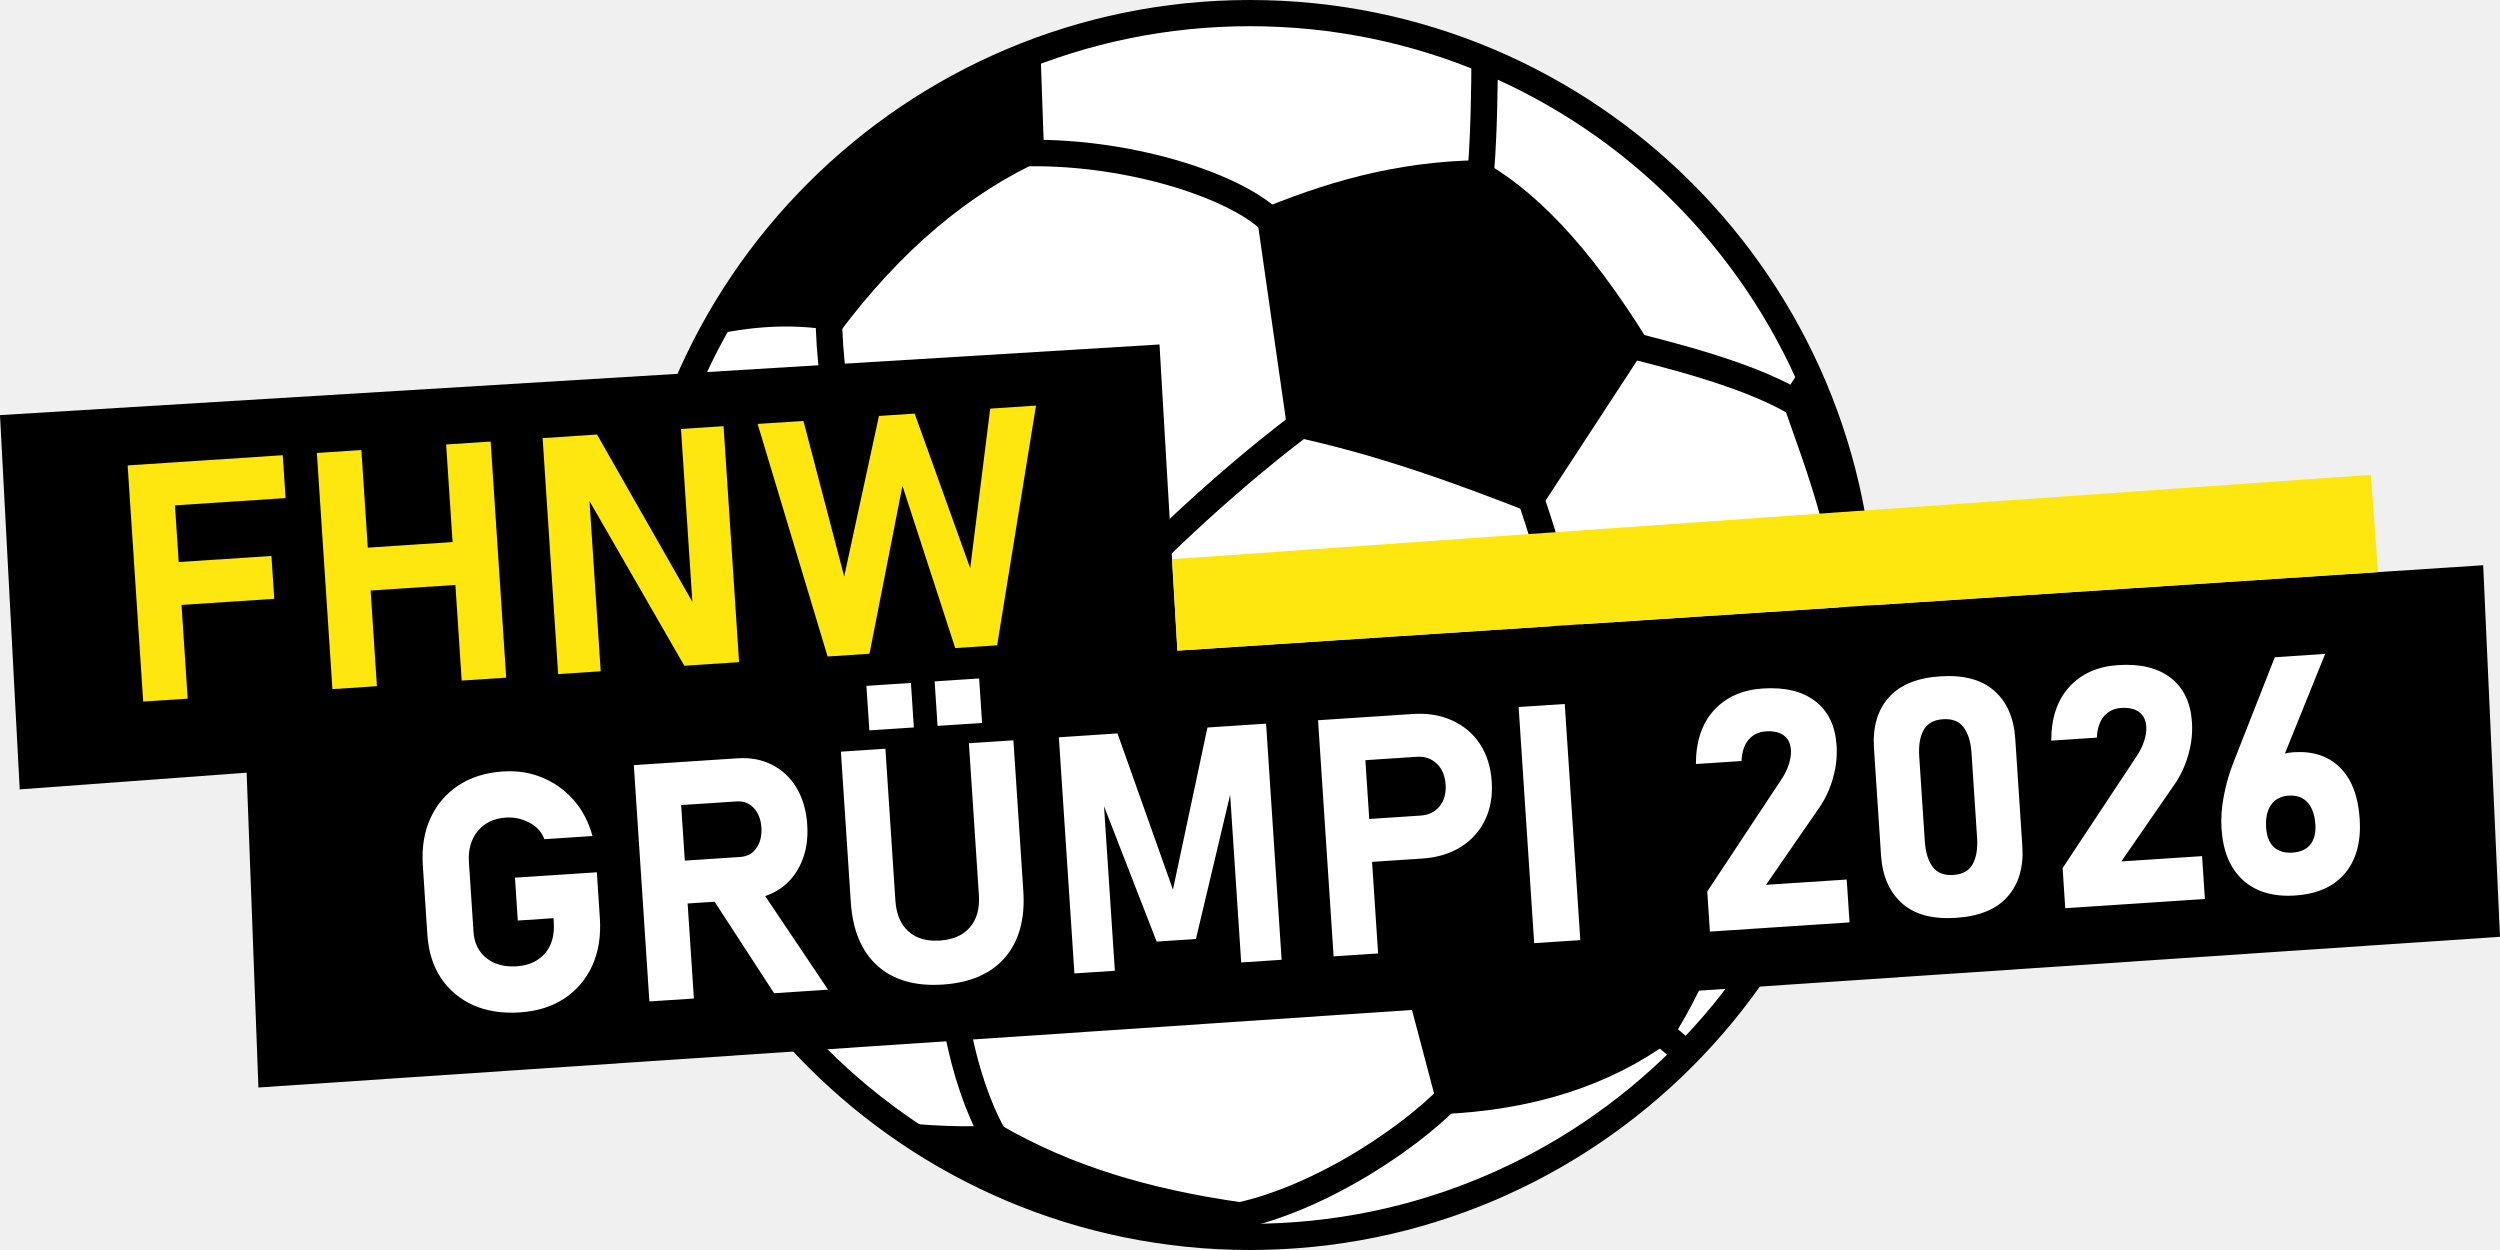
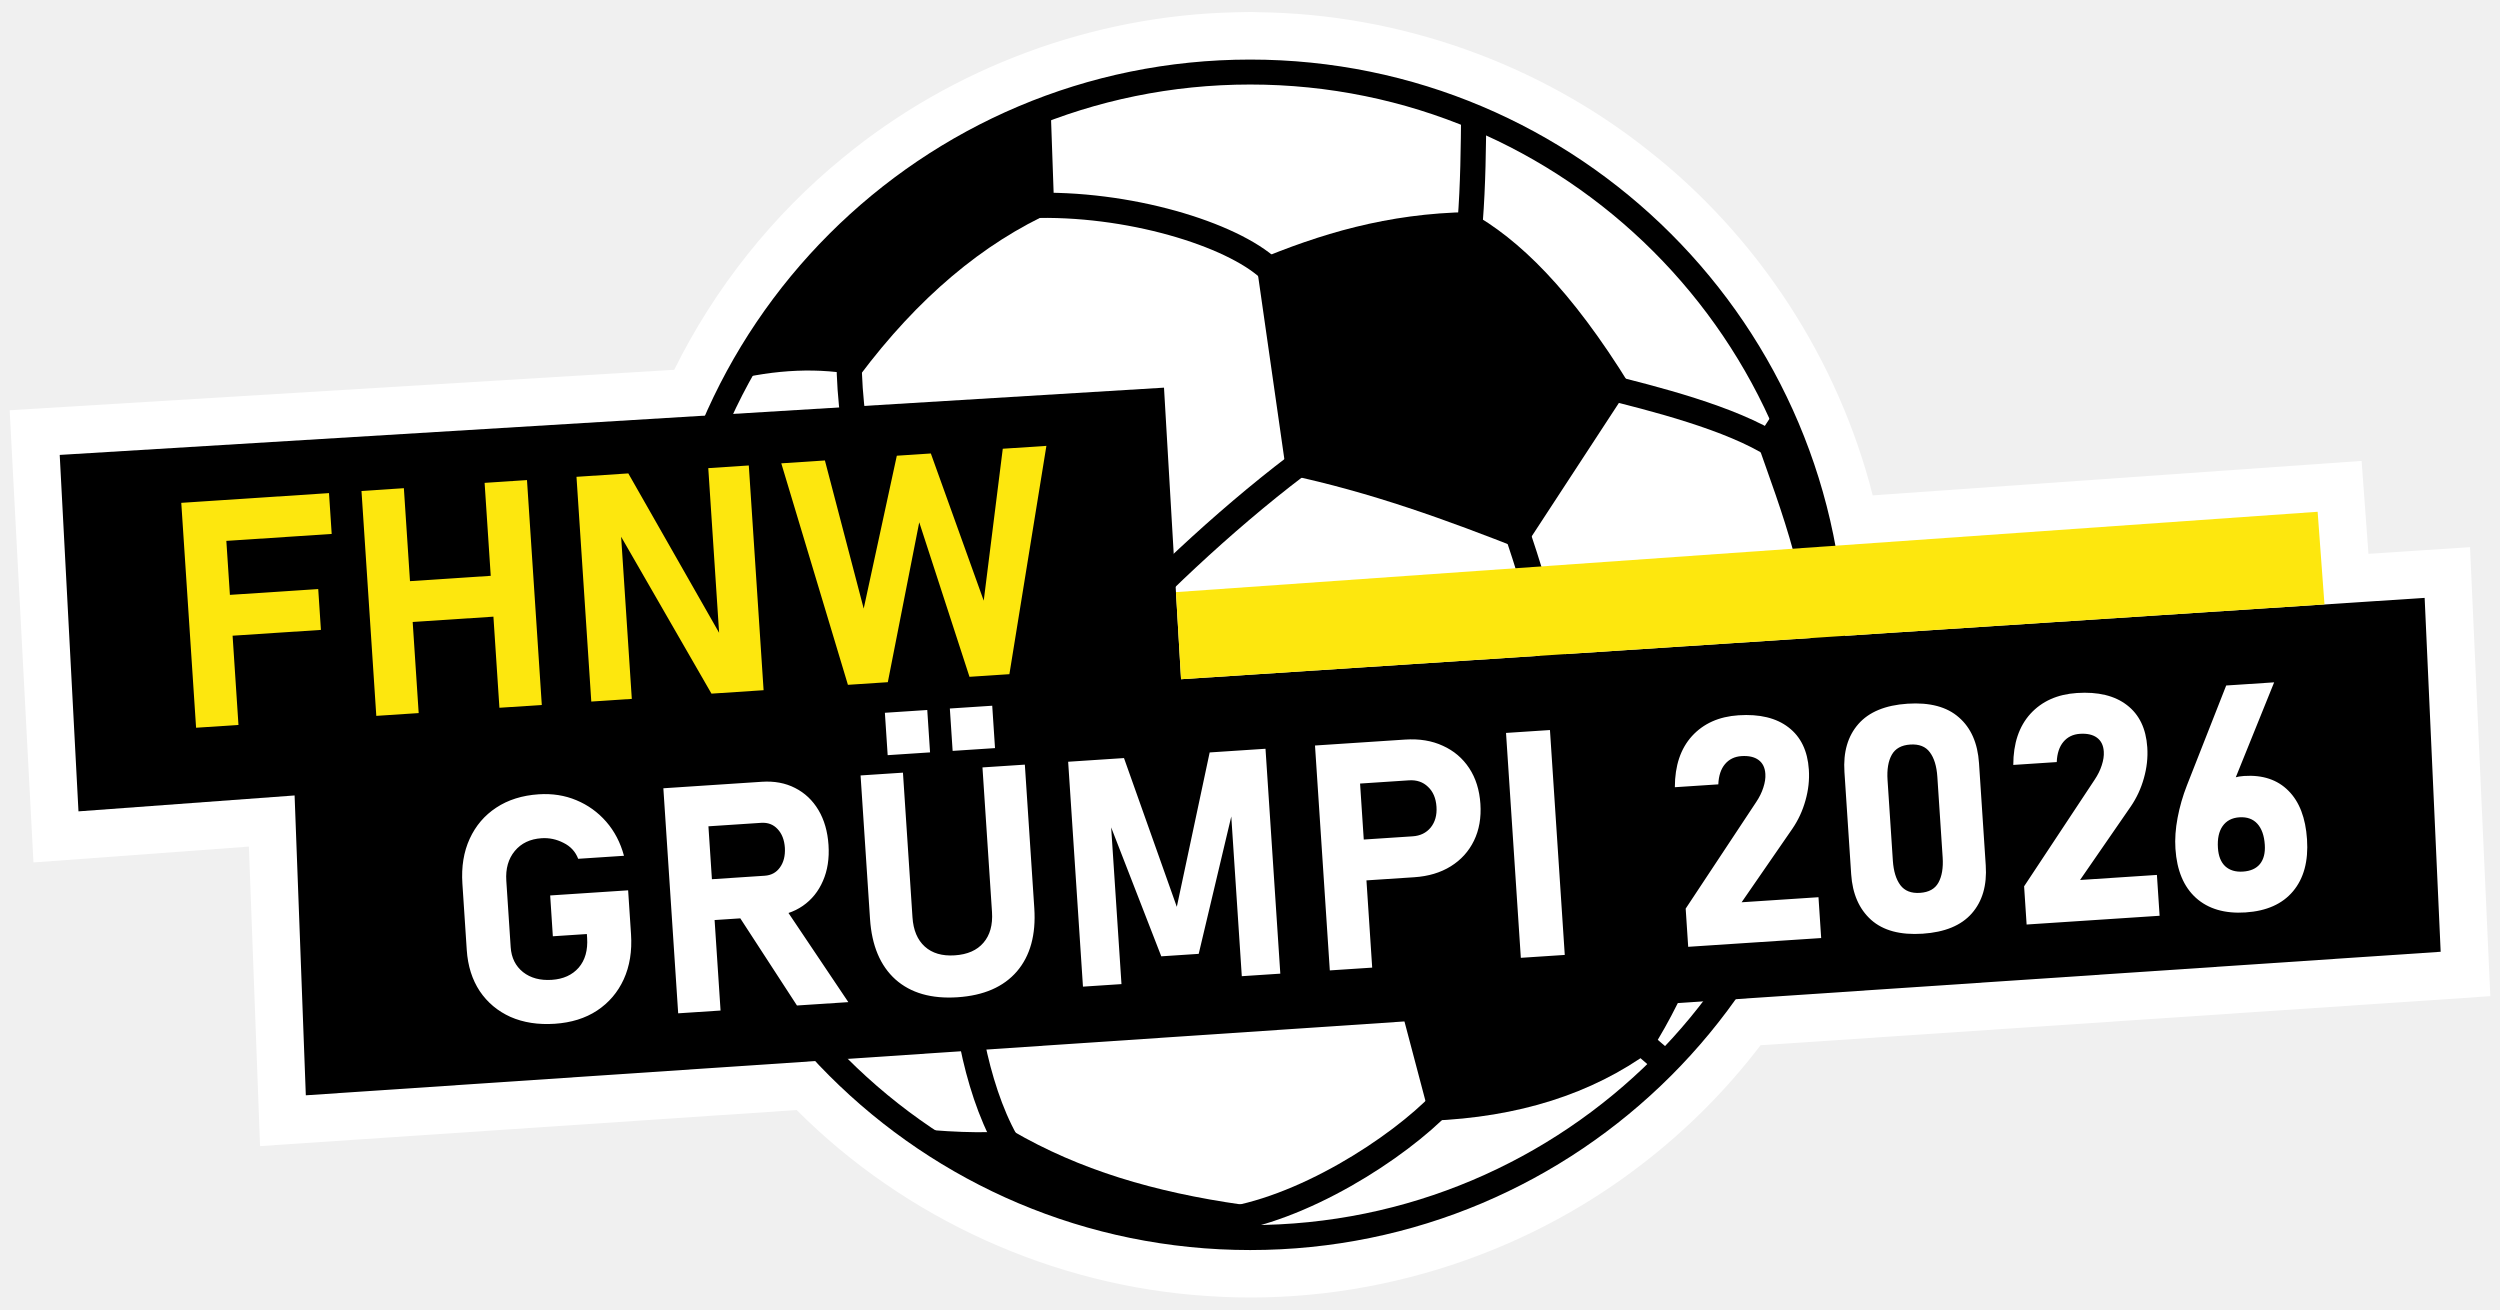
- <svg xmlns="http://www.w3.org/2000/svg" width="200" height="100" viewBox="0 0 200 100" version="1.1">
+ <svg xmlns="http://www.w3.org/2000/svg" width="210" height="110" viewBox="0 0 210 110" version="1.1">
  <g>
-     <circle style="fill:#ffffff;stroke:#000000;stroke-width:2.096" cx="100" cy="50" r="48.952" />
-     <path style="fill:#000000;stroke:none" d="m 69.994,44.487 c 6.062,0.852 11.933,2.534 17.759,4.41 l 4.827,20.56 -16.508,7.39 c -5.07,-3.813 -10.059,-7.805 -13.26,-15.822 1.197,-6.159 3.065,-11.956 7.181,-16.537 z" />
-     <path style="fill:#000000;stroke:none" d="m 100.483,16.898 c 5.319,-2.223 11.002,-3.984 17.994,-4.088 4.08,2.253 8.466,6.498 13.443,14.58 l -9.022,13.803 c -6.322,-2.491 -12.746,-4.851 -19.844,-6.344 z" />
-     <path style="fill:#000000;stroke:none" d="m 111.587,75.603 c 5.962,-4.033 11.129,-8.701 15.502,-14.005 l 12.694,5.31 c -0.846,5.771 -2.883,11.224 -6.112,16.359 -4.977,3.625 -11.147,5.582 -18.508,5.87 z" />
-     <path style="fill:#000000;stroke:none" d="M 56.231,26.996 C 62.074,15.981 71.069,8.146 83.218,3.489 l 0.325,9.237 c -6.012,2.697 -11.462,7.304 -16.35,13.822 -3.373,-0.693 -7.027,-0.544 -10.962,0.448 z" />
-     <path style="fill:#000000;stroke:none" d="m 142.496,31.9 2.108,-3.238 c 3.729,7.928 5.303,16.18 4.723,24.757 l -1.901,-0.407 c -0.338,-9.034 -2.755,-14.889 -4.93,-21.112 z" />
-     <path style="fill:#000000;stroke:none" d="m 80.024,89.985 c 5.632,3.278 11.9,5.145 19.281,6.198 l 0.695,3.263 C 88.533,99.112 78.39,95.63 70.454,89.647 c 3.954,0.457 7.144,0.57 9.57,0.337 z" />
-     <path style="fill:none;stroke:#000000;stroke-width:2.117" d="m 81.478,12.263 c 8.228,-0.299 16.962,2.397 20.143,5.352" />
-     <path style="fill:none;stroke:#000000;stroke-width:2.117" d="m 66.309,25.127 c -0.02,6.536 2.135,15.033 4.022,20.456" />
-     <path style="fill:none;stroke:#000000;stroke-width:2.117" d="M 87.079,49.698 C 91.226,44.936 97.759,38.778 103.812,34.175" />
-     <path style="fill:none;stroke:#000000;stroke-width:2.117" d="m 63.409,61.025 c -4.801,0.639 -9.085,0.562 -11.662,-0.229" />
-     <path style="fill:none;stroke:#000000;stroke-width:2.117" d="m 75.946,75.583 c -0.113,4.538 1.278,11.859 4.025,16.079" />
-     <path style="fill:none;stroke:#000000;stroke-width:2.117" d="m 91.686,69.1 c 5.303,3.082 13.366,5.845 20.735,6.861" />
-     <path style="fill:none;stroke:#000000;stroke-width:2.117" d="m 97.398,97.553 c 6.875,-0.839 15.021,-6.107 18.718,-9.966" />
-     <path style="fill:none;stroke:#000000;stroke-width:2.117" d="m 133.134,82.79 2.153,1.847" />
-     <path style="fill:none;stroke:#000000;stroke-width:2.117" d="m 137.842,68.295 c 4.613,-4.208 8.92,-10.33 10.683,-16.438" />
-     <path style="fill:none;stroke:#000000;stroke-width:2.117" d="m 122.586,40.226 c 2.52,7.509 4.213,15.018 4.827,22.527" />
-     <path style="fill:none;stroke:#000000;stroke-width:2.117" d="m 129.577,27.401 c 4.261,1.058 10.853,2.708 14.555,5.109" />
-     <path style="fill:none;stroke:#000000;stroke-width:2.117" d="m 118.477,13.653 c 0.249,-3.205 0.274,-6.298 0.303,-9.394" />
-     <path style="fill:#000000;stroke:none" d="M 200,74.943 20.673,87.001 19.731,61.814 1.577,63.15 0,33.208 92.76,27.558 94.192,52.05 198.654,45.218" />
-     <path style="fill:#fde70e;stroke:none" d="m 93.764,44.734 95.901,-6.749 0.575,7.783 -96.048,6.282 z" />
-     <path style="fill:#fde70e;stroke:none" d="m 11.455,56.125 -1.244,-18.891 3.56,-0.234 1.244,18.891 z m 0.806,-7.582 -0.226,-3.43 9.68,-0.637 0.226,3.43 z m -0.524,-7.965 -0.226,-3.43 11.109,-0.732 0.226,3.43 z m 25.198,13.869 -1.244,-18.891 3.56,-0.234 1.244,18.891 z m -10.342,0.681 -1.244,-18.891 3.56,-0.234 1.244,18.891 z m 1.146,-7.761 -0.226,-3.43 11.005,-0.725 0.226,3.43 z m 16.913,6.559 -1.243,-18.878 4.353,-0.287 7.982,14.011 -0.29,0.358 -0.975,-14.812 3.404,-0.224 1.243,18.878 -4.379,0.288 -7.942,-13.792 0.29,-0.358 0.961,14.591 z M 67.534,46.116 70.316,33.276 73.174,33.087 77.616,45.452 79.216,32.69 82.879,32.448 79.771,51.626 76.419,51.847 72.197,38.867 69.559,52.299 66.207,52.52 60.61,33.915 64.274,33.674 Z" />
-     <path style="fill:#ffffff;stroke:none" d="m 41.199,70.214 6.548,-0.431 0.243,3.69 q 0.14,2.131 -0.612,3.785 -0.753,1.642 -2.241,2.627 -1.476,0.971 -3.555,1.108 -2.092,0.138 -3.718,-0.577 -1.614,-0.729 -2.583,-2.166 -0.957,-1.451 -1.089,-3.452 l -0.367,-5.574 q -0.14,-2.131 0.613,-3.772 0.753,-1.642 2.229,-2.613 1.488,-0.985 3.567,-1.122 1.715,-0.113 3.164,0.496 1.462,0.608 2.507,1.805 1.044,1.197 1.493,2.864 v 0 l -3.846,0.253 v 0 q -0.347,-0.904 -1.237,-1.341 -0.878,-0.451 -1.839,-0.388 -1.442,0.095 -2.252,1.075 -0.81,0.98 -0.71,2.5 l 0.367,5.574 q 0.088,1.338 1.039,2.098 0.95,0.747 2.418,0.65 1.442,-0.095 2.255,-1.023 0.812,-0.941 0.709,-2.513 l -0.021,-0.312 -2.858,0.188 z m 11.668,2.207 -0.226,-3.43 6.574,-0.433 q 0.832,-0.055 1.285,-0.698 0.467,-0.644 0.414,-1.645 v 0 Q 60.848,65.214 60.301,64.637 59.767,64.059 58.923,64.114 l -6.574,0.433 -0.226,-3.43 6.86,-0.452 q 1.572,-0.104 2.788,0.521 1.229,0.624 1.962,1.854 0.733,1.231 0.846,2.933 v 0 q 0.112,1.702 -0.467,3.019 -0.566,1.316 -1.689,2.095 -1.123,0.779 -2.695,0.882 z m -0.916,7.694 -1.245,-18.904 3.56,-0.234 1.245,18.904 z m 9.978,-0.657 -5.125,-7.883 3.768,-0.848 5.672,8.448 z m 13.486,-0.692 q -3.287,0.216 -5.214,-1.497 -1.914,-1.727 -2.135,-5.079 l -0.794,-12.057 3.56,-0.234 0.8,12.148 q 0.107,1.624 1.037,2.463 0.93,0.839 2.515,0.735 1.598,-0.105 2.41,-1.059 0.824,-0.955 0.718,-2.579 l -0.8,-12.148 3.56,-0.234 0.794,12.057 q 0.221,3.352 -1.464,5.316 -1.685,1.951 -4.985,2.168 z m -0.41,-20.695 -0.234,-3.56 3.56,-0.234 0.234,3.56 z m -5.457,0.359 -0.234,-3.56 3.56,-0.234 0.234,3.56 z m 24.288,12.741 2.76,-12.97 4.69,-0.309 1.244,18.891 -3.235,0.213 -0.966,-14.669 0.185,0.823 -2.839,11.97 -3.144,0.207 -4.367,-11.235 0.058,-1.1 0.966,14.669 -3.235,0.213 -1.244,-18.891 4.69,-0.309 z m 13.994,-2.096 -0.226,-3.43 6.042,-0.398 q 0.961,-0.063 1.517,-0.739 0.555,-0.689 0.486,-1.741 v 0 q -0.071,-1.078 -0.711,-1.676 -0.627,-0.611 -1.602,-0.547 l -6.042,0.398 -0.226,-3.43 5.951,-0.392 q 1.793,-0.118 3.166,0.522 1.385,0.626 2.211,1.877 0.826,1.25 0.942,3.005 v 0 q 0.115,1.741 -0.54,3.089 -0.655,1.348 -1.946,2.151 -1.291,0.803 -3.071,0.92 z m -1.142,7.435 -1.244,-18.891 3.56,-0.234 1.244,18.891 z m 18.492,-20.191 1.244,18.891 -3.69,0.243 -1.244,-18.891 z m 11.612,18.209 -0.211,-3.209 5.922,-8.95 q 0.404,-0.601 0.599,-1.214 0.207,-0.627 0.172,-1.147 l -0.002,-0.026 q -0.051,-0.767 -0.572,-1.15 -0.521,-0.383 -1.431,-0.323 -0.871,0.057 -1.391,0.679 -0.508,0.608 -0.555,1.681 l 8.4e-4,0.013 -3.651,0.24 -8.4e-4,-0.013 q 0.005,-2.701 1.44,-4.284 1.449,-1.583 3.904,-1.745 2.663,-0.175 4.203,1.015 1.553,1.19 1.708,3.541 l 8.5e-4,0.013 q 0.085,1.286 -0.286,2.59 -0.359,1.289 -1.097,2.369 l -4.265,6.179 6.457,-0.425 0.226,3.43 z m 19.697,-1.101 q -2.819,0.186 -4.331,-1.163 -1.512,-1.362 -1.675,-3.831 l -0.566,-8.588 q -0.165,-2.508 1.17,-4.031 1.335,-1.523 4.129,-1.707 2.806,-0.185 4.317,1.151 1.522,1.322 1.688,3.843 l 0.566,8.588 q 0.165,2.508 -1.17,4.031 -1.335,1.523 -4.129,1.707 z m -0.226,-3.43 q 1.117,-0.074 1.548,-0.859 0.443,-0.799 0.356,-2.124 l -0.446,-6.769 q -0.088,-1.338 -0.631,-2.059 -0.53,-0.722 -1.648,-0.648 -1.104,0.073 -1.548,0.859 -0.444,0.786 -0.356,2.124 l 0.446,6.769 q 0.087,1.325 0.631,2.059 0.543,0.721 1.648,0.648 z m 8.957,2.659 -0.211,-3.209 5.922,-8.95 q 0.404,-0.601 0.599,-1.214 0.207,-0.627 0.172,-1.147 l -0.002,-0.026 q -0.051,-0.767 -0.572,-1.15 -0.521,-0.383 -1.431,-0.323 -0.871,0.057 -1.391,0.679 -0.508,0.608 -0.555,1.681 l 8.4e-4,0.013 -3.651,0.24 -8.5e-4,-0.013 q 0.005,-2.701 1.44,-4.284 1.449,-1.583 3.904,-1.745 2.663,-0.175 4.203,1.015 1.553,1.19 1.708,3.541 l 8.4e-4,0.013 q 0.085,1.286 -0.286,2.59 -0.359,1.289 -1.097,2.369 l -4.265,6.179 6.457,-0.425 0.226,3.43 z M 183.619,71.64 q -2.625,0.173 -4.178,-1.225 -1.541,-1.399 -1.719,-4.115 l -8.5e-4,-0.013 q -0.08,-1.221 0.181,-2.596 0.261,-1.387 0.786,-2.727 l 3.297,-8.386 4.028,-0.265 -3.927,9.719 -0.927,-0.409 q 0.591,-1.331 2.319,-1.445 2.352,-0.155 3.736,1.242 1.383,1.383 1.56,4.073 l 8.5e-4,0.013 q 0.181,2.741 -1.175,4.357 -1.343,1.602 -3.98,1.776 z m -0.226,-3.43 q 0.961,-0.063 1.432,-0.642 0.47,-0.592 0.403,-1.605 l -8.4e-4,-0.013 q -0.076,-1.156 -0.625,-1.76 -0.549,-0.603 -1.51,-0.54 -0.935,0.062 -1.412,0.745 -0.465,0.67 -0.389,1.826 l 8.5e-4,0.013 q 0.067,1.013 0.609,1.526 0.556,0.511 1.491,0.45 z" />
+     <path style="fill:#ffffff;stroke:none" d="M 103.693,1.034 C 91.8,1.312 80.045,5.653 70.855,13.213 64.908,18.051 60.034,24.195 56.635,31.063 38.027,32.197 19.42,33.329 0.812,34.463 1.477,47.124 2.145,59.784 2.811,72.444 8.842,71.999 14.874,71.556 20.906,71.112 c 0.313,8.386 0.628,16.772 0.939,25.158 15.025,-1.007 30.049,-2.02 45.074,-3.029 9.117,9.152 21.629,14.81 34.521,15.625 12.99,0.903 26.242,-3.127 36.53,-11.108 3.723,-2.866 7.068,-6.223 9.918,-9.959 20.433,-1.374 40.866,-2.748 61.299,-4.121 -0.567,-12.572 -1.138,-25.143 -1.705,-37.715 -2.844,0.185 -5.688,0.372 -8.531,0.559 -0.192,-2.601 -0.384,-5.202 -0.576,-7.803 -13.689,0.965 -27.378,1.928 -41.066,2.893 C 154.419,30.221 147.678,19.855 138.423,12.61 129.201,5.289 117.517,1.169 105.747,1.028 c -0.684,-0.038 -1.369,-0.009 -2.053,0.006 z" />
+     <circle style="fill:#ffffff;stroke:#000000;stroke-width:2.096" cx="105.016" cy="55.004" r="48.952" />
+     <path style="fill:#000000;stroke:none" d="m 75.01,49.492 c 6.062,0.852 11.933,2.534 17.759,4.41 l 4.827,20.56 -16.508,7.39 C 76.019,78.039 71.029,74.046 67.828,66.029 69.025,59.87 70.893,54.073 75.01,49.492 Z" />
+     <path style="fill:#000000;stroke:none" d="m 105.499,21.902 c 5.319,-2.223 11.002,-3.984 17.994,-4.088 4.08,2.253 8.466,6.498 13.443,14.58 l -9.022,13.803 c -6.322,-2.491 -12.746,-4.851 -19.844,-6.344 z" />
+     <path style="fill:#000000;stroke:none" d="m 116.602,80.607 c 5.962,-4.033 11.129,-8.701 15.502,-14.005 l 12.694,5.31 c -0.846,5.771 -2.883,11.224 -6.112,16.359 -4.977,3.625 -11.147,5.582 -18.508,5.87 z" />
+     <path style="fill:#000000;stroke:none" d="M 61.247,32.001 C 67.09,20.986 76.085,13.15 88.234,8.494 l 0.325,9.237 c -6.012,2.697 -11.462,7.304 -16.35,13.822 -3.373,-0.693 -7.027,-0.544 -10.962,0.448 z" />
+     <path style="fill:#000000;stroke:none" d="m 147.512,36.904 2.108,-3.238 c 3.729,7.928 5.303,16.18 4.723,24.757 l -1.901,-0.407 c -0.338,-9.034 -2.755,-14.889 -4.93,-21.112 z" />
+     <path style="fill:#000000;stroke:none" d="m 85.039,94.989 c 5.632,3.278 11.9,5.145 19.281,6.198 l 0.695,3.263 c -11.467,-0.333 -21.61,-3.816 -29.546,-9.798 3.954,0.457 7.144,0.57 9.57,0.337 z" />
+     <path style="fill:none;stroke:#000000;stroke-width:2.117" d="m 86.494,17.267 c 8.228,-0.299 16.962,2.397 20.143,5.352" />
+     <path style="fill:none;stroke:#000000;stroke-width:2.117" d="m 71.325,30.131 c -0.02,6.536 2.135,15.033 4.022,20.456" />
+     <path style="fill:none;stroke:#000000;stroke-width:2.117" d="M 92.094,54.702 C 96.241,49.94 102.774,43.783 108.828,39.18" />
+     <path style="fill:none;stroke:#000000;stroke-width:2.117" d="m 68.424,66.029 c -4.801,0.639 -9.085,0.562 -11.662,-0.229" />
+     <path style="fill:none;stroke:#000000;stroke-width:2.117" d="m 80.962,80.587 c -0.113,4.538 1.278,11.859 4.025,16.079" />
+     <path style="fill:none;stroke:#000000;stroke-width:2.117" d="m 96.702,74.104 c 5.303,3.082 13.366,5.845 20.735,6.861" />
+     <path style="fill:none;stroke:#000000;stroke-width:2.117" d="m 102.413,102.558 c 6.875,-0.839 15.021,-6.107 18.718,-9.966" />
+     <path style="fill:none;stroke:#000000;stroke-width:2.117" d="m 138.149,87.795 2.153,1.847" />
+     <path style="fill:none;stroke:#000000;stroke-width:2.117" d="m 142.858,73.3 c 4.613,-4.208 8.92,-10.33 10.683,-16.438" />
+     <path style="fill:none;stroke:#000000;stroke-width:2.117" d="m 127.602,45.231 c 2.52,7.509 4.213,15.018 4.827,22.527" />
+     <path style="fill:none;stroke:#000000;stroke-width:2.117" d="m 134.592,32.405 c 4.261,1.058 10.853,2.708 14.555,5.109" />
+     <path style="fill:none;stroke:#000000;stroke-width:2.117" d="m 123.492,18.658 c 0.249,-3.205 0.274,-6.298 0.303,-9.394" />
+     <path style="fill:#000000;stroke:none" d="M 205.016,79.948 25.689,92.005 24.746,66.818 6.592,68.154 5.016,38.213 l 92.76,-5.65 1.432,24.492 104.462,-6.833" />
+     <path style="fill:#fde70e;stroke:none" d="m 98.78,49.738 95.901,-6.749 0.575,7.783 -96.048,6.282 z" />
+     <path style="fill:#fde70e;stroke:none" d="m 16.471,61.13 -1.244,-18.891 3.56,-0.234 1.244,18.891 z m 0.806,-7.582 -0.226,-3.43 9.68,-0.637 0.226,3.43 z m -0.524,-7.965 -0.226,-3.43 11.109,-0.732 0.226,3.43 z m 25.198,13.869 -1.244,-18.891 3.56,-0.234 1.244,18.891 z m -10.342,0.681 -1.244,-18.891 3.56,-0.234 1.244,18.891 z m 1.146,-7.761 -0.226,-3.43 11.005,-0.725 0.226,3.43 z m 16.913,6.559 -1.243,-18.878 4.353,-0.287 7.982,14.011 -0.29,0.358 -0.975,-14.812 3.404,-0.224 1.243,18.878 -4.379,0.288 -7.942,-13.792 0.29,-0.358 0.961,14.591 z m 22.883,-7.81 2.782,-12.841 2.858,-0.188 4.442,12.365 1.6,-12.763 3.664,-0.241 -3.108,19.178 -3.352,0.221 -4.221,-12.98 -2.639,13.432 -3.352,0.221 -5.597,-18.605 3.664,-0.241 z" />
+     <path style="fill:#ffffff;stroke:none" d="m 46.215,75.218 6.548,-0.431 0.243,3.69 q 0.14,2.131 -0.612,3.785 -0.753,1.642 -2.241,2.627 -1.476,0.971 -3.555,1.108 -2.092,0.138 -3.718,-0.577 -1.614,-0.729 -2.583,-2.166 -0.957,-1.451 -1.089,-3.452 l -0.367,-5.574 q -0.14,-2.131 0.613,-3.772 0.753,-1.642 2.229,-2.613 1.488,-0.985 3.567,-1.122 1.715,-0.113 3.164,0.496 1.462,0.608 2.507,1.805 1.044,1.197 1.493,2.864 v 0 l -3.846,0.253 v 0 q -0.347,-0.904 -1.237,-1.341 -0.878,-0.451 -1.839,-0.388 -1.442,0.095 -2.252,1.075 -0.81,0.98 -0.71,2.5 l 0.367,5.574 q 0.088,1.338 1.039,2.098 0.95,0.747 2.418,0.65 1.442,-0.095 2.255,-1.023 0.812,-0.941 0.709,-2.513 l -0.021,-0.312 -2.858,0.188 z m 11.668,2.207 -0.226,-3.43 6.574,-0.433 q 0.832,-0.055 1.285,-0.698 0.467,-0.644 0.414,-1.645 v 0 q -0.066,-1 -0.613,-1.578 -0.534,-0.578 -1.378,-0.523 l -6.574,0.433 -0.226,-3.43 6.86,-0.452 q 1.572,-0.104 2.788,0.521 1.229,0.624 1.962,1.854 0.733,1.231 0.846,2.933 v 0 q 0.112,1.702 -0.467,3.019 -0.566,1.316 -1.689,2.095 -1.123,0.779 -2.695,0.882 z m -0.916,7.694 -1.245,-18.904 3.56,-0.234 1.245,18.904 z m 9.978,-0.657 -5.125,-7.883 3.768,-0.848 5.672,8.448 z m 13.486,-0.692 q -3.287,0.216 -5.214,-1.497 -1.914,-1.727 -2.135,-5.079 l -0.794,-12.057 3.56,-0.234 0.8,12.148 q 0.107,1.624 1.037,2.463 0.93,0.839 2.515,0.735 1.598,-0.105 2.41,-1.059 0.824,-0.955 0.718,-2.579 L 82.527,64.463 l 3.56,-0.234 0.794,12.057 q 0.221,3.352 -1.464,5.316 -1.685,1.951 -4.985,2.168 z m -0.41,-20.695 -0.234,-3.56 3.56,-0.234 0.234,3.56 z m -5.457,0.359 -0.234,-3.56 3.56,-0.234 0.234,3.56 z m 24.288,12.741 2.76,-12.97 4.69,-0.309 1.244,18.891 -3.235,0.213 -0.966,-14.669 0.185,0.823 -2.839,11.97 -3.144,0.207 -4.367,-11.235 0.058,-1.1 0.966,14.669 -3.235,0.213 -1.244,-18.891 4.69,-0.309 z m 13.994,-2.096 -0.226,-3.43 6.042,-0.398 q 0.961,-0.063 1.517,-0.739 0.555,-0.689 0.486,-1.741 v 0 q -0.071,-1.078 -0.711,-1.676 -0.627,-0.611 -1.602,-0.547 l -6.042,0.398 -0.226,-3.43 5.951,-0.392 q 1.793,-0.118 3.166,0.522 1.385,0.626 2.211,1.877 0.826,1.25 0.942,3.005 v 0 q 0.115,1.741 -0.54,3.089 -0.655,1.348 -1.946,2.151 -1.291,0.803 -3.071,0.92 z m -1.142,7.435 -1.244,-18.891 3.56,-0.234 1.244,18.891 z m 18.492,-20.191 1.244,18.891 -3.69,0.243 -1.244,-18.891 z m 11.612,18.209 -0.211,-3.209 5.922,-8.95 q 0.404,-0.601 0.599,-1.214 0.207,-0.627 0.172,-1.147 l -0.002,-0.026 q -0.051,-0.767 -0.572,-1.15 -0.521,-0.383 -1.431,-0.323 -0.871,0.057 -1.391,0.679 -0.508,0.608 -0.555,1.681 l 8.4e-4,0.013 -3.651,0.24 -8.4e-4,-0.013 q 0.005,-2.701 1.44,-4.284 1.449,-1.583 3.904,-1.745 2.663,-0.175 4.203,1.015 1.553,1.19 1.708,3.541 l 8.5e-4,0.013 q 0.085,1.286 -0.286,2.59 -0.359,1.289 -1.097,2.369 l -4.265,6.179 6.457,-0.425 0.226,3.43 z m 19.697,-1.101 q -2.819,0.186 -4.331,-1.163 -1.512,-1.362 -1.675,-3.831 l -0.566,-8.588 q -0.165,-2.508 1.17,-4.031 1.335,-1.523 4.129,-1.707 2.806,-0.185 4.317,1.151 1.522,1.322 1.688,3.843 l 0.566,8.588 q 0.165,2.508 -1.17,4.031 -1.335,1.523 -4.129,1.707 z m -0.226,-3.43 q 1.117,-0.074 1.548,-0.859 0.443,-0.799 0.356,-2.124 l -0.446,-6.769 q -0.088,-1.338 -0.631,-2.059 -0.53,-0.722 -1.648,-0.648 -1.104,0.073 -1.548,0.859 -0.444,0.786 -0.356,2.124 l 0.446,6.769 q 0.087,1.325 0.631,2.059 0.543,0.721 1.648,0.648 z m 8.957,2.659 -0.211,-3.209 5.922,-8.95 q 0.404,-0.601 0.599,-1.214 0.207,-0.627 0.172,-1.147 l -0.002,-0.026 q -0.051,-0.767 -0.572,-1.15 -0.521,-0.383 -1.431,-0.323 -0.871,0.057 -1.391,0.679 -0.508,0.608 -0.555,1.681 l 8.4e-4,0.013 -3.651,0.24 -8.5e-4,-0.013 q 0.005,-2.701 1.44,-4.284 1.449,-1.583 3.904,-1.745 2.663,-0.175 4.203,1.015 1.553,1.19 1.708,3.541 l 8.4e-4,0.013 q 0.085,1.286 -0.286,2.59 -0.359,1.289 -1.097,2.369 l -4.265,6.179 6.457,-0.425 0.226,3.43 z m 18.398,-1.016 q -2.625,0.173 -4.178,-1.225 -1.541,-1.399 -1.719,-4.115 l -8.5e-4,-0.013 q -0.08,-1.221 0.181,-2.596 0.261,-1.387 0.786,-2.727 l 3.297,-8.386 4.028,-0.265 -3.927,9.719 -0.927,-0.409 q 0.591,-1.331 2.319,-1.445 2.352,-0.155 3.736,1.242 1.383,1.383 1.56,4.073 l 8.5e-4,0.013 q 0.181,2.741 -1.175,4.357 -1.343,1.602 -3.98,1.776 z m -0.226,-3.43 q 0.961,-0.063 1.432,-0.642 0.47,-0.592 0.403,-1.605 l -8.4e-4,-0.013 q -0.076,-1.156 -0.625,-1.76 -0.549,-0.603 -1.51,-0.54 -0.935,0.062 -1.412,0.745 -0.465,0.67 -0.389,1.826 l 8.6e-4,0.013 q 0.067,1.013 0.609,1.526 0.556,0.511 1.491,0.45 z" />
  </g>
</svg>
